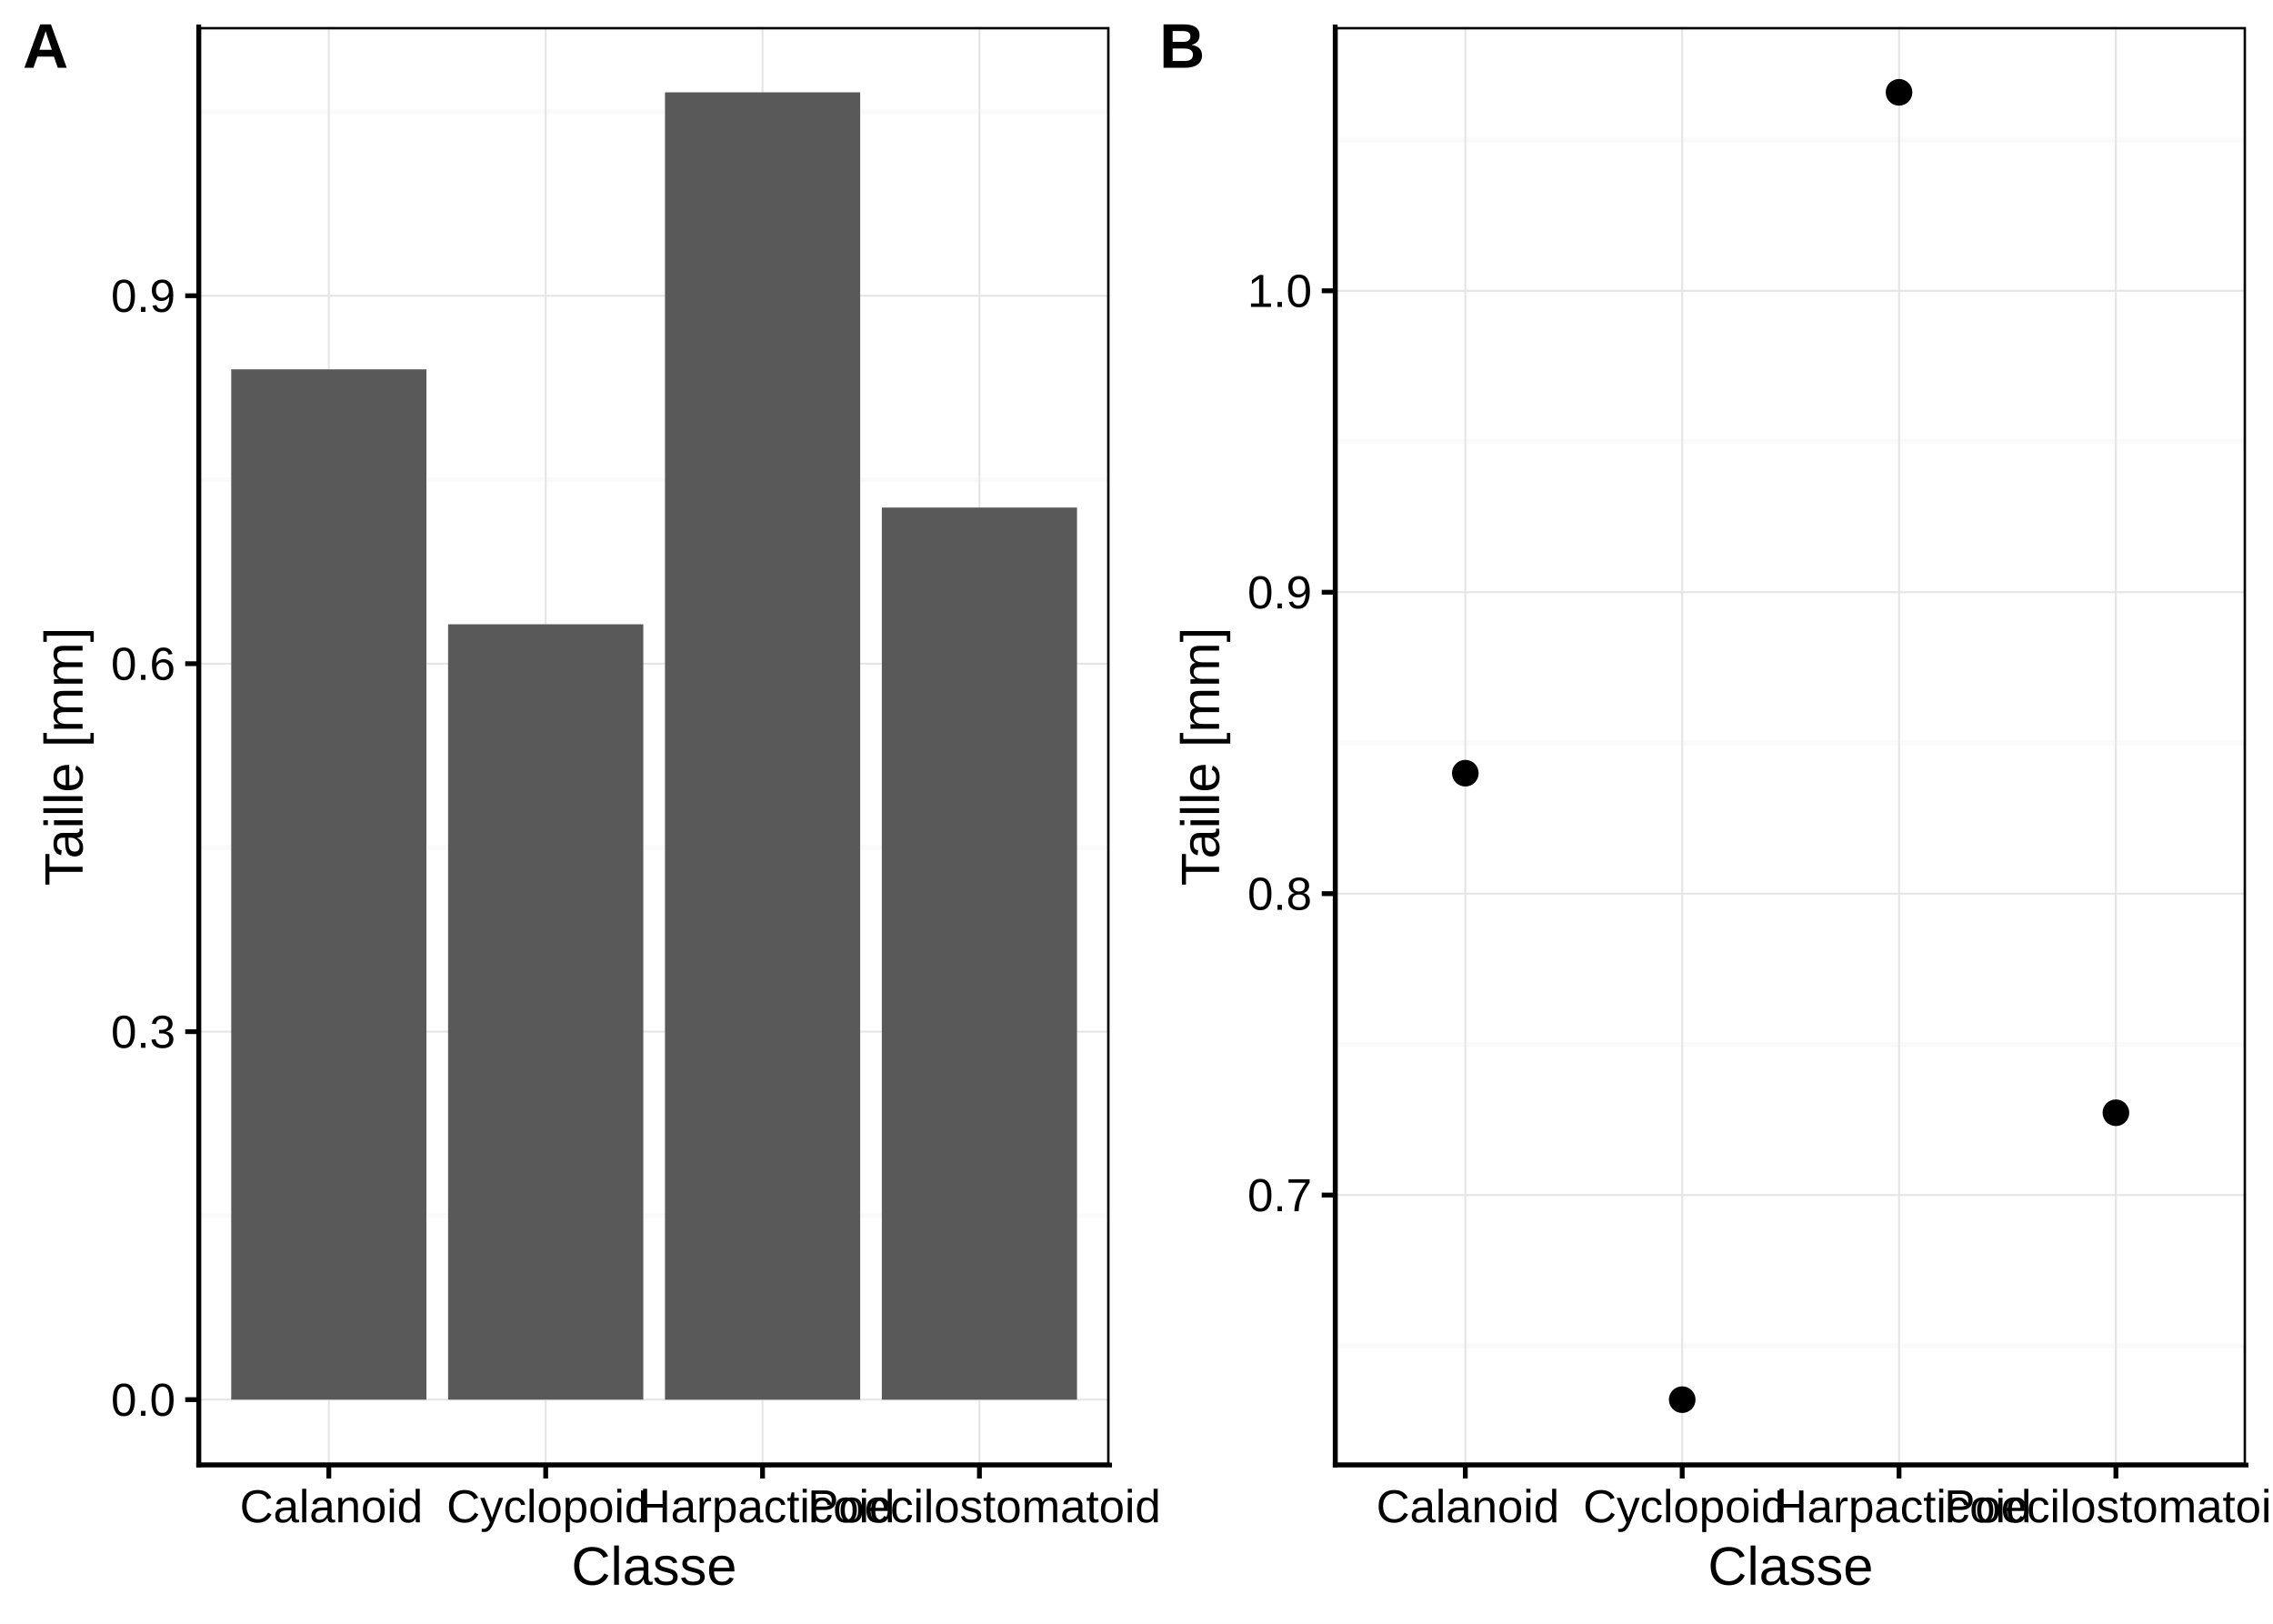
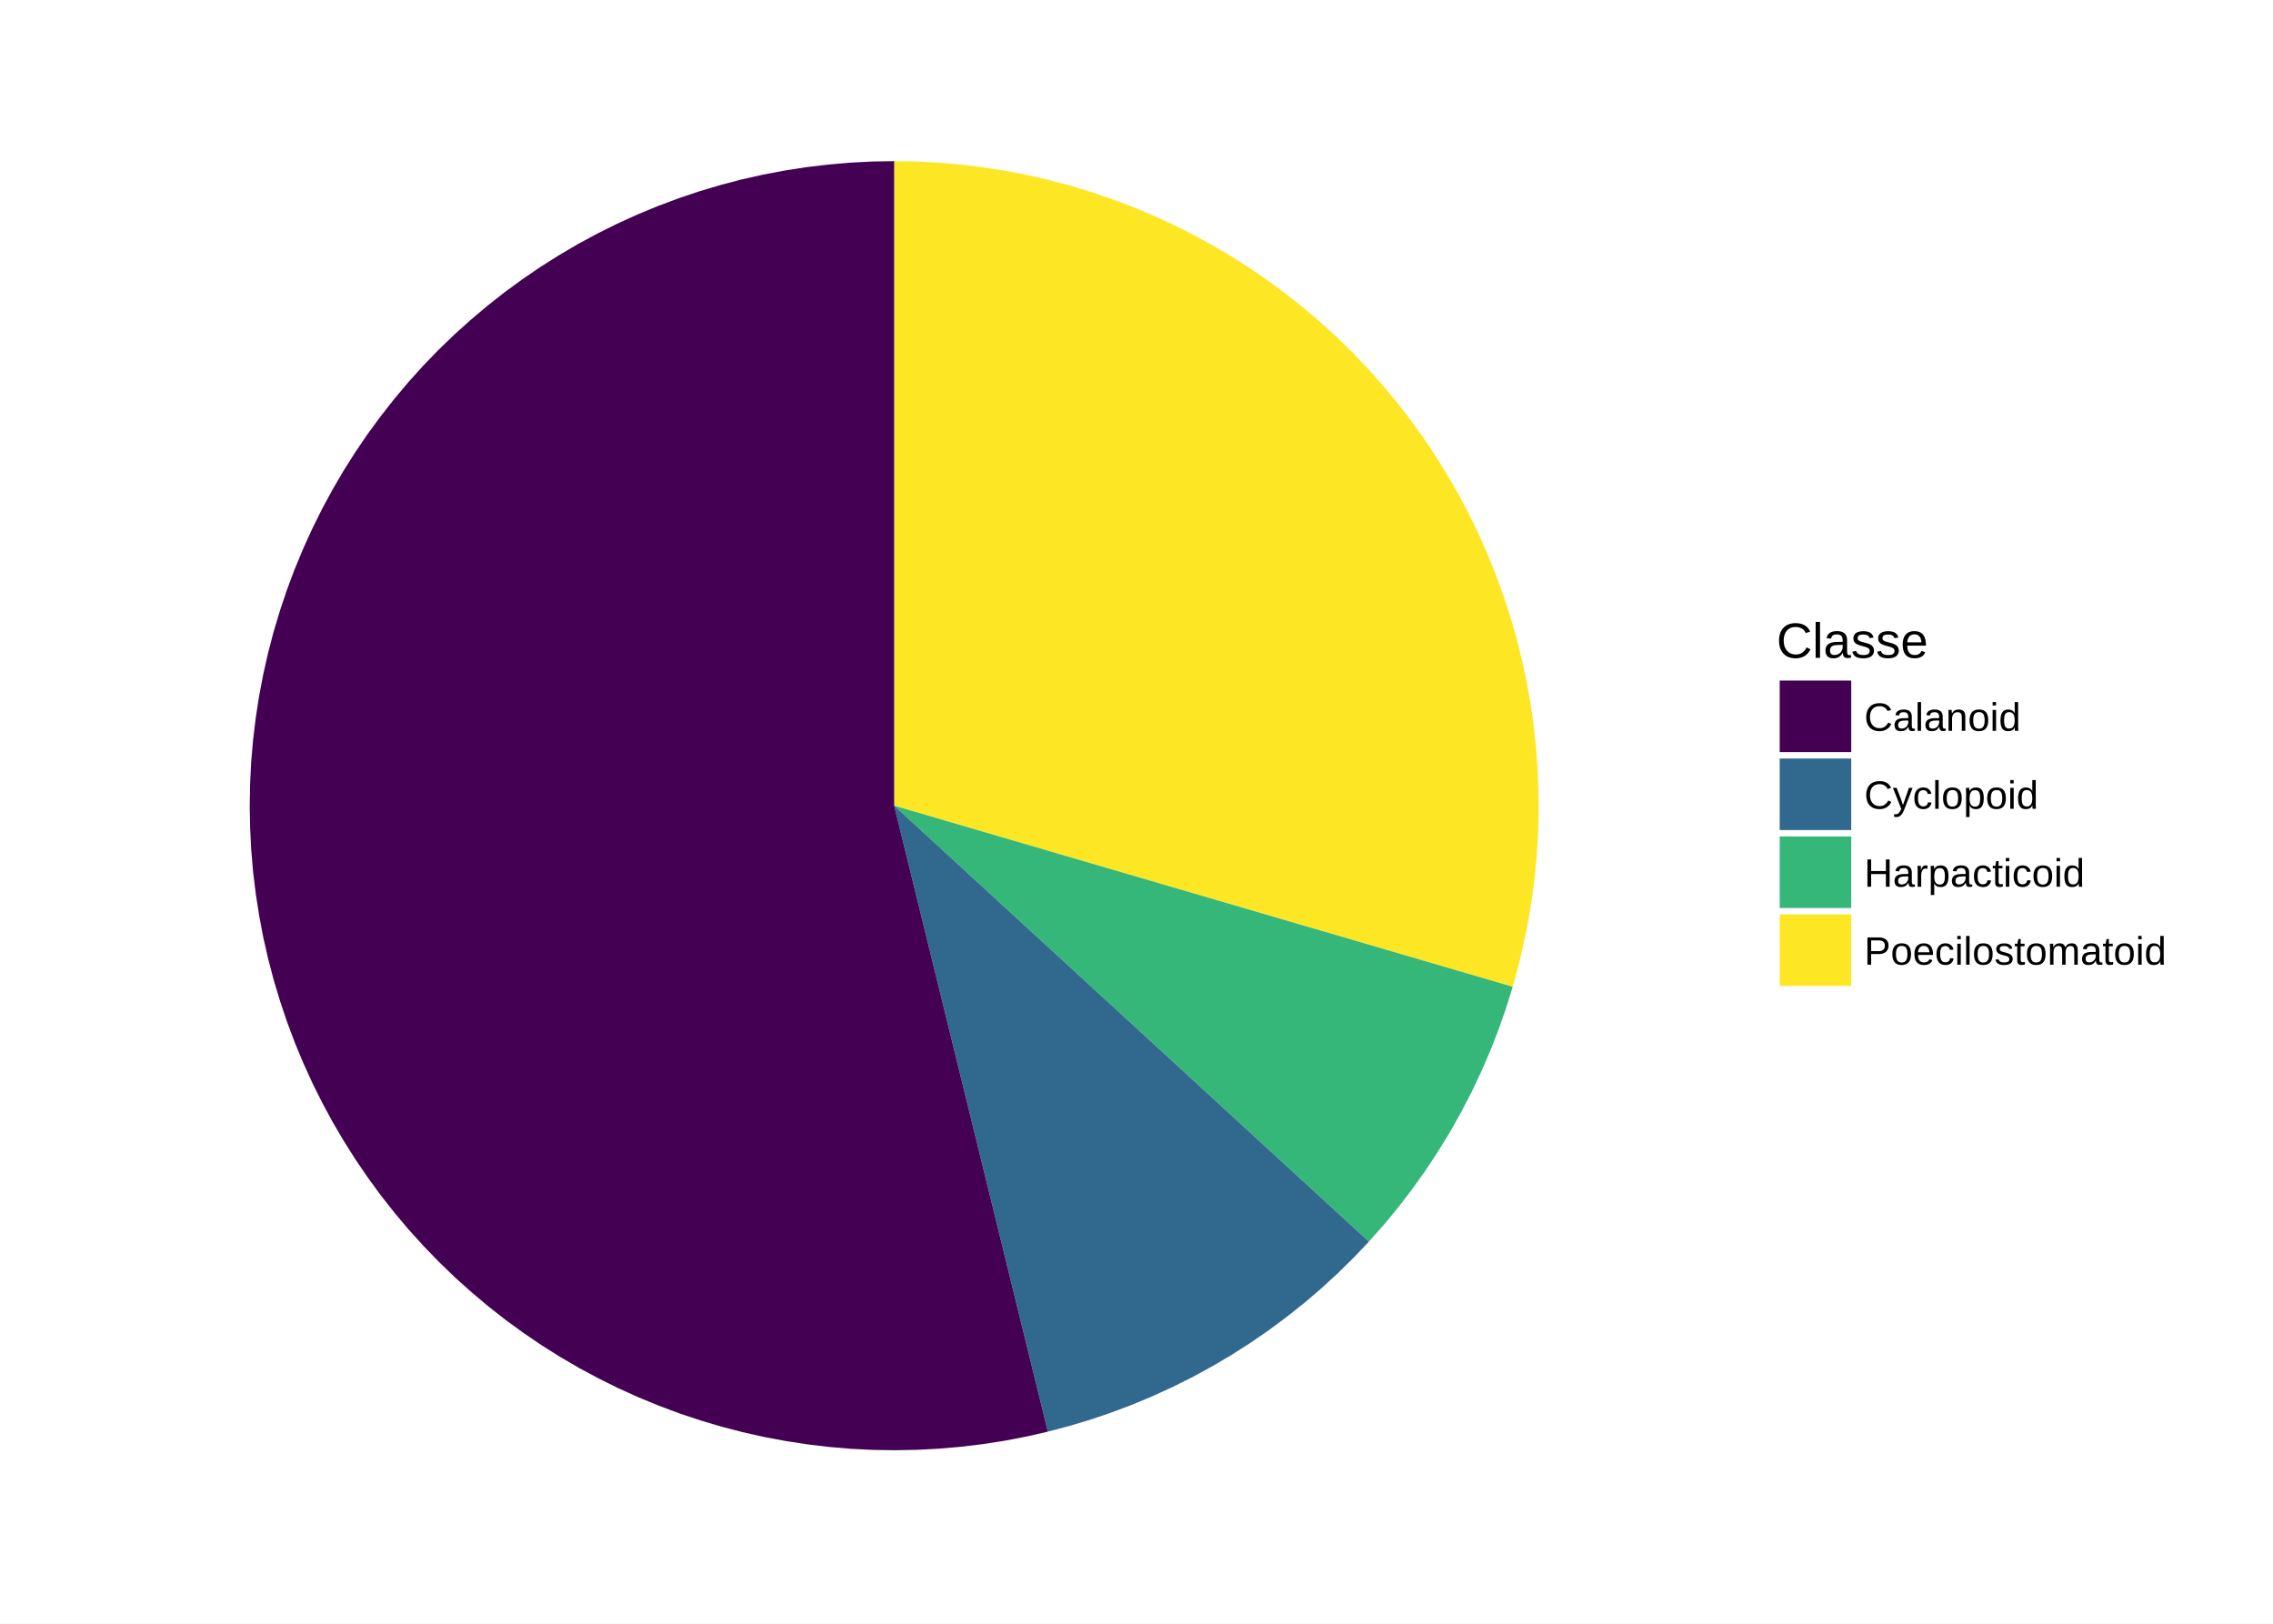
<svg xmlns="http://www.w3.org/2000/svg" viewBox="0 0 504.00 360.00">
  <defs>
    <style type="text/css">
    line, polyline, path, rect, circle {
      fill: none;
      stroke: #000000;
      stroke-linecap: round;
      stroke-linejoin: round;
      stroke-miterlimit: 10.00;
    }
  </style>
  </defs>
  <rect width="100%" height="100%" style="stroke: none; fill: #FFFFFF;" />
  <defs>
-     <clipPath id="cpMHwyNTJ8MzYwfDA=">
-       <rect x="0.00" y="0.00" width="252.00" height="360.00" />
+     <clipPath id="cpMTYuOTAzNHw0ODcuMDk3fDM2MHww">
+       <rect x="16.90" y="0.00" width="470.19" height="360.00" />
    </clipPath>
  </defs>
-   <rect x="0.00" y="0.00" width="252.00" height="360.00" style="stroke-width: 0.00; stroke: none;" clip-path="url(#cpMHwyNTJ8MzYwfDA=)" />
  <defs>
    <clipPath id="cpMHw1MDR8MzYwfDA=">
      <rect x="0.00" y="0.00" width="504.00" height="360.00" />
    </clipPath>
  </defs>
  <defs>
-     <clipPath id="cpNDQuMDU5MXwyNDYuMDIyfDMyNC44MXw1Ljk3NzU4">
-       <rect x="44.06" y="5.98" width="201.96" height="318.83" />
+     <clipPath id="cpMTkuNjQzMXwzNzYuOTAzfDM1Ny4yNnww">
+       <rect x="19.64" y="0.00" width="357.26" height="357.26" />
    </clipPath>
  </defs>
-   <rect x="44.06" y="5.98" width="201.96" height="318.83" style="stroke-width: 0.00; stroke: none; fill: #FFFFFF;" clip-path="url(#cpNDQuMDU5MXwyNDYuMDIyfDMyNC44MXw1Ljk3NzU4)" />
-   <polyline points="44.06,269.53 246.02,269.53 " style="stroke-width: 1.07; stroke: #FAFAFA; stroke-linecap: butt;" clip-path="url(#cpNDQuMDU5MXwyNDYuMDIyfDMyNC44MXw1Ljk3NzU4)" />
-   <polyline points="44.06,187.94 246.02,187.94 " style="stroke-width: 1.07; stroke: #FAFAFA; stroke-linecap: butt;" clip-path="url(#cpNDQuMDU5MXwyNDYuMDIyfDMyNC44MXw1Ljk3NzU4)" />
-   <polyline points="44.06,106.36 246.02,106.36 " style="stroke-width: 1.07; stroke: #FAFAFA; stroke-linecap: butt;" clip-path="url(#cpNDQuMDU5MXwyNDYuMDIyfDMyNC44MXw1Ljk3NzU4)" />
-   <polyline points="44.06,24.78 246.02,24.78 " style="stroke-width: 1.07; stroke: #FAFAFA; stroke-linecap: butt;" clip-path="url(#cpNDQuMDU5MXwyNDYuMDIyfDMyNC44MXw1Ljk3NzU4)" />
-   <polyline points="44.06,310.32 246.02,310.32 " style="stroke-width: 0.43; stroke: #E5E5E5; stroke-linecap: butt;" clip-path="url(#cpNDQuMDU5MXwyNDYuMDIyfDMyNC44MXw1Ljk3NzU4)" />
-   <polyline points="44.06,228.73 246.02,228.73 " style="stroke-width: 0.43; stroke: #E5E5E5; stroke-linecap: butt;" clip-path="url(#cpNDQuMDU5MXwyNDYuMDIyfDMyNC44MXw1Ljk3NzU4)" />
-   <polyline points="44.06,147.15 246.02,147.15 " style="stroke-width: 0.43; stroke: #E5E5E5; stroke-linecap: butt;" clip-path="url(#cpNDQuMDU5MXwyNDYuMDIyfDMyNC44MXw1Ljk3NzU4)" />
-   <polyline points="44.06,65.57 246.02,65.57 " style="stroke-width: 0.43; stroke: #E5E5E5; stroke-linecap: butt;" clip-path="url(#cpNDQuMDU5MXwyNDYuMDIyfDMyNC44MXw1Ljk3NzU4)" />
-   <polyline points="72.91,324.81 72.91,5.98 " style="stroke-width: 0.43; stroke: #E5E5E5; stroke-linecap: butt;" clip-path="url(#cpNDQuMDU5MXwyNDYuMDIyfDMyNC44MXw1Ljk3NzU4)" />
-   <polyline points="121.00,324.81 121.00,5.98 " style="stroke-width: 0.43; stroke: #E5E5E5; stroke-linecap: butt;" clip-path="url(#cpNDQuMDU5MXwyNDYuMDIyfDMyNC44MXw1Ljk3NzU4)" />
-   <polyline points="169.08,324.81 169.08,5.98 " style="stroke-width: 0.43; stroke: #E5E5E5; stroke-linecap: butt;" clip-path="url(#cpNDQuMDU5MXwyNDYuMDIyfDMyNC44MXw1Ljk3NzU4)" />
-   <polyline points="217.17,324.81 217.17,5.98 " style="stroke-width: 0.43; stroke: #E5E5E5; stroke-linecap: butt;" clip-path="url(#cpNDQuMDU5MXwyNDYuMDIyfDMyNC44MXw1Ljk3NzU4)" />
-   <rect x="51.27" y="81.89" width="43.28" height="228.42" style="stroke-width: 1.07; stroke: none; stroke-linecap: butt; fill: #595959;" clip-path="url(#cpNDQuMDU5MXwyNDYuMDIyfDMyNC44MXw1Ljk3NzU4)" />
-   <rect x="99.36" y="138.41" width="43.28" height="171.90" style="stroke-width: 1.07; stroke: none; stroke-linecap: butt; fill: #595959;" clip-path="url(#cpNDQuMDU5MXwyNDYuMDIyfDMyNC44MXw1Ljk3NzU4)" />
-   <rect x="147.45" y="20.47" width="43.28" height="289.85" style="stroke-width: 1.07; stroke: none; stroke-linecap: butt; fill: #595959;" clip-path="url(#cpNDQuMDU5MXwyNDYuMDIyfDMyNC44MXw1Ljk3NzU4)" />
-   <rect x="195.53" y="112.53" width="43.28" height="197.79" style="stroke-width: 1.07; stroke: none; stroke-linecap: butt; fill: #595959;" clip-path="url(#cpNDQuMDU5MXwyNDYuMDIyfDMyNC44MXw1Ljk3NzU4)" />
-   <rect x="44.06" y="5.98" width="201.96" height="318.83" style="stroke-width: 1.07;" clip-path="url(#cpNDQuMDU5MXwyNDYuMDIyfDMyNC44MXw1Ljk3NzU4)" />
+   <polyline points="198.27,178.63 203.00,180.01 207.73,181.40 212.46,182.78 217.19,184.17 221.92,185.55 226.65,186.94 231.38,188.32 236.11,189.71 240.84,191.09 245.57,192.48 250.29,193.86 255.02,195.24 259.75,196.63 264.48,198.01 269.21,199.40 273.94,200.78 278.67,202.17 283.40,203.55 288.13,204.94 292.86,206.32 297.59,207.70 302.32,209.09 307.05,210.47 311.77,211.86 316.50,213.24 321.23,214.63 325.96,216.01 330.69,217.40 335.42,218.78 336.72,214.05 337.85,209.27 338.82,204.45 339.63,199.61 340.27,194.74 340.74,189.85 341.04,184.95 341.17,180.04 341.13,175.13 340.93,170.23 340.56,165.33 340.02,160.45 339.31,155.59 338.43,150.76 337.39,145.96 336.19,141.20 334.82,136.49 333.29,131.82 331.60,127.21 329.76,122.66 327.76,118.17 325.61,113.76 323.30,109.42 320.85,105.17 318.25,101.00 315.52,96.92 312.64,92.95 309.63,89.07 306.49,85.29 303.21,81.63 299.82,78.08 296.31,74.65 292.68,71.35 288.93,68.17 285.09,65.12 281.13,62.20 277.09,59.42 272.94,56.79 268.71,54.29 264.40,51.95 260.01,49.75 255.54,47.70 251.01,45.81 246.42,44.08 241.77,42.51 237.07,41.09 232.32,39.84 227.53,38.75 222.71,37.83 217.85,37.07 212.98,36.48 208.09,36.06 203.18,35.81 198.27,35.73 198.27,40.65 198.27,45.58 198.27,50.51 198.27,55.44 198.27,60.36 198.27,65.29 198.27,70.22 198.27,75.15 198.27,80.08 198.27,85.00 198.27,89.93 198.27,94.86 198.27,99.79 198.27,104.71 198.27,109.64 198.27,114.57 198.27,119.50 198.27,124.43 198.27,129.35 198.27,134.28 198.27,139.21 198.27,144.14 198.27,149.06 198.27,153.99 198.27,158.92 198.27,163.85 198.27,168.77 198.27,173.70 198.27,178.63 198.27,178.63 " style="stroke-width: 1.07; stroke: none; fill: #FDE725;" clip-path="url(#cpMTkuNjQzMXwzNzYuOTAzfDM1Ny4yNnww)" />
+   <polyline points="198.27,178.63 201.90,181.96 205.53,185.30 209.16,188.63 212.79,191.96 216.42,195.30 220.05,198.63 223.68,201.96 227.31,205.29 230.94,208.63 234.57,211.96 238.20,215.29 241.83,218.63 245.46,221.96 249.09,225.29 252.72,228.62 256.35,231.96 259.98,235.29 263.61,238.62 267.24,241.96 270.86,245.29 274.49,248.62 278.12,251.96 281.75,255.29 285.38,258.62 289.01,261.95 292.64,265.29 296.27,268.62 299.90,271.95 303.53,275.29 306.87,271.52 310.07,267.64 313.14,263.64 316.06,259.54 318.84,255.34 321.47,251.05 323.94,246.66 326.26,242.20 328.42,237.65 330.42,233.03 332.25,228.34 333.92,223.59 335.42,218.78 330.69,217.40 325.96,216.01 321.23,214.63 316.50,213.24 311.77,211.86 307.05,210.47 302.32,209.09 297.59,207.70 292.86,206.32 288.13,204.94 283.40,203.55 278.67,202.17 273.94,200.78 269.21,199.40 264.48,198.01 259.75,196.63 255.02,195.24 250.29,193.86 245.57,192.48 240.84,191.09 236.11,189.71 231.38,188.32 226.65,186.94 221.92,185.55 217.19,184.17 212.46,182.78 207.73,181.40 203.00,180.01 198.27,178.63 198.27,178.63 " style="stroke-width: 1.07; stroke: none; fill: #35B779;" clip-path="url(#cpMTkuNjQzMXwzNzYuOTAzfDM1Ny4yNnww)" />
+   <polyline points="198.27,178.63 199.45,183.42 200.62,188.20 201.80,192.99 202.97,197.77 204.15,202.56 205.32,207.34 206.50,212.13 207.67,216.91 208.85,221.70 210.02,226.49 211.20,231.27 212.37,236.06 213.55,240.84 214.72,245.63 215.90,250.41 217.07,255.20 218.25,259.99 219.42,264.77 220.60,269.56 221.77,274.34 222.95,279.13 224.12,283.91 225.30,288.70 226.47,293.48 227.65,298.27 228.82,303.06 230.00,307.84 231.17,312.63 232.35,317.41 237.12,316.15 241.85,314.73 246.52,313.14 251.14,311.40 255.69,309.49 260.18,307.43 264.59,305.22 268.92,302.85 273.17,300.34 277.33,297.68 281.39,294.88 285.35,291.94 289.22,288.86 292.97,285.66 296.61,282.32 300.13,278.86 303.53,275.29 299.90,271.95 296.27,268.62 292.64,265.29 289.01,261.95 285.38,258.62 281.75,255.29 278.12,251.96 274.49,248.62 270.86,245.29 267.24,241.96 263.61,238.62 259.98,235.29 256.35,231.96 252.72,228.62 249.09,225.29 245.46,221.96 241.83,218.63 238.20,215.29 234.57,211.96 230.94,208.63 227.31,205.29 223.68,201.96 220.05,198.63 216.42,195.30 212.79,191.96 209.16,188.63 205.53,185.30 201.90,181.96 198.27,178.63 198.27,178.63 " style="stroke-width: 1.07; stroke: none; fill: #31688E;" clip-path="url(#cpMTkuNjQzMXwzNzYuOTAzfDM1Ny4yNnww)" />
+   <polyline points="198.27,178.63 198.27,173.70 198.27,168.77 198.27,163.85 198.27,158.92 198.27,153.99 198.27,149.06 198.27,144.14 198.27,139.21 198.27,134.28 198.27,129.35 198.27,124.43 198.27,119.50 198.27,114.57 198.27,109.64 198.27,104.71 198.27,99.79 198.27,94.86 198.27,89.93 198.27,85.00 198.27,80.08 198.27,75.15 198.27,70.22 198.27,65.29 198.27,60.36 198.27,55.44 198.27,50.51 198.27,45.58 198.27,40.65 198.27,35.73 193.39,35.81 188.52,36.06 183.65,36.48 178.80,37.06 173.98,37.81 169.18,38.72 164.42,39.79 159.70,41.03 155.02,42.43 150.39,43.99 145.82,45.70 141.31,47.57 136.87,49.59 132.50,51.76 128.20,54.08 123.99,56.55 119.86,59.16 115.83,61.91 111.89,64.79 108.05,67.81 104.32,70.96 100.69,74.23 97.18,77.62 93.79,81.13 90.52,84.76 87.38,88.50 84.37,92.34 81.48,96.28 78.74,100.31 76.13,104.44 73.67,108.66 71.35,112.96 69.18,117.33 67.17,121.77 65.30,126.29 63.59,130.86 62.04,135.49 60.64,140.17 59.41,144.89 58.34,149.65 57.43,154.45 56.69,159.27 56.11,164.12 55.69,168.99 55.45,173.86 55.37,178.74 55.46,183.63 55.71,188.50 56.13,193.37 56.72,198.21 57.47,203.04 58.38,207.83 59.46,212.59 60.70,217.31 62.11,221.99 63.67,226.62 65.38,231.19 67.26,235.70 69.28,240.14 71.46,244.51 73.78,248.80 76.25,253.01 78.87,257.14 81.62,261.17 84.50,265.11 87.52,268.94 90.67,272.67 93.95,276.29 97.35,279.80 100.86,283.19 104.49,286.45 108.23,289.60 112.07,292.61 116.01,295.48 120.05,298.23 124.18,300.83 128.40,303.29 132.70,305.60 137.08,307.77 141.52,309.78 146.04,311.64 150.61,313.35 155.24,314.90 159.92,316.29 164.64,317.52 169.41,318.59 174.21,319.49 179.03,320.23 183.88,320.81 188.74,321.22 193.62,321.46 198.50,321.53 203.38,321.44 208.26,321.18 213.12,320.76 217.97,320.17 222.79,319.42 227.59,318.50 232.35,317.41 231.17,312.63 230.00,307.84 228.82,303.06 227.65,298.27 226.47,293.48 225.30,288.70 224.12,283.91 222.95,279.13 221.77,274.34 220.60,269.56 219.42,264.77 218.25,259.99 217.07,255.20 215.90,250.41 214.72,245.63 213.55,240.84 212.37,236.06 211.20,231.27 210.02,226.49 208.85,221.70 207.67,216.91 206.50,212.13 205.32,207.34 204.15,202.56 202.97,197.77 201.80,192.99 200.62,188.20 199.45,183.42 198.27,178.63 198.27,178.63 " style="stroke-width: 1.07; stroke: none; fill: #440154;" clip-path="url(#cpMTkuNjQzMXwzNzYuOTAzfDM1Ny4yNnww)" />
  <defs>
    <clipPath id="cpMHw1MDR8MzYwfDA=">
      <rect x="0.00" y="0.00" width="504.00" height="360.00" />
    </clipPath>
  </defs>
-   <polyline points="44.06,324.81 44.06,5.98 " style="stroke-width: 1.07; stroke-linecap: square;" clip-path="url(#cpMHw1MDR8MzYwfDA=)" />
  <g clip-path="url(#cpMHw1MDR8MzYwfDA=)">
-     <text x="24.61" y="313.90" style="font-size: 10.28px; font-family: Arial;" textLength="13.90px" lengthAdjust="spacingAndGlyphs">0.0</text>
+     <text x="393.91" y="145.85" style="font-size: 11.00px; font-family: Arial;" textLength="33.62px" lengthAdjust="spacingAndGlyphs">Classe</text>
+   </g>
+   <rect x="394.62" y="150.89" width="15.86" height="15.86" style="stroke-width: 1.07; stroke: none; stroke-linejoin: miter; fill: #440154;" clip-path="url(#cpMHw1MDR8MzYwfDA=)" />
+   <rect x="394.62" y="168.17" width="15.86" height="15.86" style="stroke-width: 1.07; stroke: none; stroke-linejoin: miter; fill: #31688E;" clip-path="url(#cpMHw1MDR8MzYwfDA=)" />
+   <rect x="394.62" y="185.45" width="15.86" height="15.86" style="stroke-width: 1.07; stroke: none; stroke-linejoin: miter; fill: #35B779;" clip-path="url(#cpMHw1MDR8MzYwfDA=)" />
+   <rect x="394.62" y="202.73" width="15.86" height="15.86" style="stroke-width: 1.07; stroke: none; stroke-linejoin: miter; fill: #FDE725;" clip-path="url(#cpMHw1MDR8MzYwfDA=)" />
+   <g clip-path="url(#cpMHw1MDR8MzYwfDA=)">
+     <text x="413.35" y="162.04" style="font-size: 8.80px; font-family: Arial;" textLength="35.53px" lengthAdjust="spacingAndGlyphs">Calanoid</text>
  </g>
  <g clip-path="url(#cpMHw1MDR8MzYwfDA=)">
-     <text x="24.61" y="232.31" style="font-size: 10.28px; font-family: Arial;" textLength="13.90px" lengthAdjust="spacingAndGlyphs">0.3</text>
+     <text x="413.35" y="179.32" style="font-size: 8.80px; font-family: Arial;" textLength="39.52px" lengthAdjust="spacingAndGlyphs">Cyclopoid</text>
  </g>
  <g clip-path="url(#cpMHw1MDR8MzYwfDA=)">
-     <text x="24.61" y="150.73" style="font-size: 10.28px; font-family: Arial;" textLength="13.90px" lengthAdjust="spacingAndGlyphs">0.6</text>
+     <text x="413.35" y="196.60" style="font-size: 8.80px; font-family: Arial;" textLength="50.02px" lengthAdjust="spacingAndGlyphs">Harpacticoid</text>
  </g>
  <g clip-path="url(#cpMHw1MDR8MzYwfDA=)">
-     <text x="24.61" y="69.15" style="font-size: 10.28px; font-family: Arial;" textLength="13.90px" lengthAdjust="spacingAndGlyphs">0.9</text>
-   </g>
-   <polyline points="41.07,310.32 44.06,310.32 " style="stroke-width: 1.07; stroke-linecap: butt;" clip-path="url(#cpMHw1MDR8MzYwfDA=)" />
-   <polyline points="41.07,228.73 44.06,228.73 " style="stroke-width: 1.07; stroke-linecap: butt;" clip-path="url(#cpMHw1MDR8MzYwfDA=)" />
-   <polyline points="41.07,147.15 44.06,147.15 " style="stroke-width: 1.07; stroke-linecap: butt;" clip-path="url(#cpMHw1MDR8MzYwfDA=)" />
-   <polyline points="41.07,65.57 44.06,65.57 " style="stroke-width: 1.07; stroke-linecap: butt;" clip-path="url(#cpMHw1MDR8MzYwfDA=)" />
-   <polyline points="44.06,324.81 246.02,324.81 " style="stroke-width: 1.07; stroke-linecap: square;" clip-path="url(#cpMHw1MDR8MzYwfDA=)" />
-   <polyline points="72.91,327.80 72.91,324.81 " style="stroke-width: 1.07; stroke-linecap: butt;" clip-path="url(#cpMHw1MDR8MzYwfDA=)" />
-   <polyline points="121.00,327.80 121.00,324.81 " style="stroke-width: 1.07; stroke-linecap: butt;" clip-path="url(#cpMHw1MDR8MzYwfDA=)" />
-   <polyline points="169.08,327.80 169.08,324.81 " style="stroke-width: 1.07; stroke-linecap: butt;" clip-path="url(#cpMHw1MDR8MzYwfDA=)" />
-   <polyline points="217.17,327.80 217.17,324.81 " style="stroke-width: 1.07; stroke-linecap: butt;" clip-path="url(#cpMHw1MDR8MzYwfDA=)" />
-   <g clip-path="url(#cpMHw1MDR8MzYwfDA=)">
-     <text x="53.17" y="337.52" style="font-size: 10.28px; font-family: Arial;" textLength="39.47px" lengthAdjust="spacingAndGlyphs">Calanoid</text>
-   </g>
-   <g clip-path="url(#cpMHw1MDR8MzYwfDA=)">
-     <text x="99.04" y="337.52" style="font-size: 10.28px; font-family: Arial;" textLength="43.91px" lengthAdjust="spacingAndGlyphs">Cyclopoid</text>
-   </g>
-   <g clip-path="url(#cpMHw1MDR8MzYwfDA=)">
-     <text x="141.29" y="337.52" style="font-size: 10.28px; font-family: Arial;" textLength="55.58px" lengthAdjust="spacingAndGlyphs">Harpacticoid</text>
-   </g>
-   <g clip-path="url(#cpMHw1MDR8MzYwfDA=)">
-     <text x="179.09" y="337.52" style="font-size: 10.28px; font-family: Arial;" textLength="76.15px" lengthAdjust="spacingAndGlyphs">Poecilostomatoid</text>
-   </g>
-   <g clip-path="url(#cpMHw1MDR8MzYwfDA=)">
-     <text x="126.70" y="351.35" style="font-size: 12.00px; font-family: Arial;" textLength="36.68px" lengthAdjust="spacingAndGlyphs">Classe</text>
-   </g>
-   <g clip-path="url(#cpMHw1MDR8MzYwfDA=)">
-     <text transform="translate(18.31,196.40) rotate(-90)" style="font-size: 12.00px; font-family: Arial;" textLength="62.00px" lengthAdjust="spacingAndGlyphs">Taille  [mm]</text>
-   </g>
-   <g clip-path="url(#cpMHw1MDR8MzYwfDA=)">
-     <text x="5.06" y="15.02" style="font-size: 14.00px; font-weight: bold; font-family: Arial;" textLength="10.11px" lengthAdjust="spacingAndGlyphs">A</text>
-   </g>
-   <defs>
-     <clipPath id="cpMjUyfDUwNHwzNjB8MA==">
-       <rect x="252.00" y="0.00" width="252.00" height="360.00" />
-     </clipPath>
-   </defs>
-   <rect x="252.00" y="0.00" width="252.00" height="360.00" style="stroke-width: 0.00; stroke: none;" clip-path="url(#cpMjUyfDUwNHwzNjB8MA==)" />
-   <defs>
-     <clipPath id="cpMHw1MDR8MzYwfDA=">
-       <rect x="0.00" y="0.00" width="504.00" height="360.00" />
-     </clipPath>
-   </defs>
-   <defs>
-     <clipPath id="cpMjk2LjA1OXw0OTguMDIyfDMyNC44MXw1Ljk3NzU4">
-       <rect x="296.06" y="5.98" width="201.96" height="318.83" />
-     </clipPath>
-   </defs>
-   <rect x="296.06" y="5.98" width="201.96" height="318.83" style="stroke-width: 0.00; stroke: none; fill: #FFFFFF;" clip-path="url(#cpMjk2LjA1OXw0OTguMDIyfDMyNC44MXw1Ljk3NzU4)" />
-   <polyline points="296.06,298.38 498.02,298.38 " style="stroke-width: 1.07; stroke: #FAFAFA; stroke-linecap: butt;" clip-path="url(#cpMjk2LjA1OXw0OTguMDIyfDMyNC44MXw1Ljk3NzU4)" />
-   <polyline points="296.06,231.55 498.02,231.55 " style="stroke-width: 1.07; stroke: #FAFAFA; stroke-linecap: butt;" clip-path="url(#cpMjk2LjA1OXw0OTguMDIyfDMyNC44MXw1Ljk3NzU4)" />
-   <polyline points="296.06,164.72 498.02,164.72 " style="stroke-width: 1.07; stroke: #FAFAFA; stroke-linecap: butt;" clip-path="url(#cpMjk2LjA1OXw0OTguMDIyfDMyNC44MXw1Ljk3NzU4)" />
-   <polyline points="296.06,97.88 498.02,97.88 " style="stroke-width: 1.07; stroke: #FAFAFA; stroke-linecap: butt;" clip-path="url(#cpMjk2LjA1OXw0OTguMDIyfDMyNC44MXw1Ljk3NzU4)" />
-   <polyline points="296.06,31.05 498.02,31.05 " style="stroke-width: 1.07; stroke: #FAFAFA; stroke-linecap: butt;" clip-path="url(#cpMjk2LjA1OXw0OTguMDIyfDMyNC44MXw1Ljk3NzU4)" />
-   <polyline points="296.06,264.96 498.02,264.96 " style="stroke-width: 0.43; stroke: #E5E5E5; stroke-linecap: butt;" clip-path="url(#cpMjk2LjA1OXw0OTguMDIyfDMyNC44MXw1Ljk3NzU4)" />
-   <polyline points="296.06,198.13 498.02,198.13 " style="stroke-width: 0.43; stroke: #E5E5E5; stroke-linecap: butt;" clip-path="url(#cpMjk2LjA1OXw0OTguMDIyfDMyNC44MXw1Ljk3NzU4)" />
-   <polyline points="296.06,131.30 498.02,131.30 " style="stroke-width: 0.43; stroke: #E5E5E5; stroke-linecap: butt;" clip-path="url(#cpMjk2LjA1OXw0OTguMDIyfDMyNC44MXw1Ljk3NzU4)" />
-   <polyline points="296.06,64.47 498.02,64.47 " style="stroke-width: 0.43; stroke: #E5E5E5; stroke-linecap: butt;" clip-path="url(#cpMjk2LjA1OXw0OTguMDIyfDMyNC44MXw1Ljk3NzU4)" />
-   <polyline points="324.91,324.81 324.91,5.98 " style="stroke-width: 0.43; stroke: #E5E5E5; stroke-linecap: butt;" clip-path="url(#cpMjk2LjA1OXw0OTguMDIyfDMyNC44MXw1Ljk3NzU4)" />
-   <polyline points="373.00,324.81 373.00,5.98 " style="stroke-width: 0.43; stroke: #E5E5E5; stroke-linecap: butt;" clip-path="url(#cpMjk2LjA1OXw0OTguMDIyfDMyNC44MXw1Ljk3NzU4)" />
-   <polyline points="421.08,324.81 421.08,5.98 " style="stroke-width: 0.43; stroke: #E5E5E5; stroke-linecap: butt;" clip-path="url(#cpMjk2LjA1OXw0OTguMDIyfDMyNC44MXw1Ljk3NzU4)" />
-   <polyline points="469.17,324.81 469.17,5.98 " style="stroke-width: 0.43; stroke: #E5E5E5; stroke-linecap: butt;" clip-path="url(#cpMjk2LjA1OXw0OTguMDIyfDMyNC44MXw1Ljk3NzU4)" />
-   <circle cx="324.91" cy="171.42" r="1.95pt" style="stroke-width: 0.71; fill: #000000;" clip-path="url(#cpMjk2LjA1OXw0OTguMDIyfDMyNC44MXw1Ljk3NzU4)" />
-   <circle cx="373.00" cy="310.32" r="1.95pt" style="stroke-width: 0.71; fill: #000000;" clip-path="url(#cpMjk2LjA1OXw0OTguMDIyfDMyNC44MXw1Ljk3NzU4)" />
-   <circle cx="421.08" cy="20.47" r="1.95pt" style="stroke-width: 0.71; fill: #000000;" clip-path="url(#cpMjk2LjA1OXw0OTguMDIyfDMyNC44MXw1Ljk3NzU4)" />
-   <circle cx="469.17" cy="246.71" r="1.95pt" style="stroke-width: 0.71; fill: #000000;" clip-path="url(#cpMjk2LjA1OXw0OTguMDIyfDMyNC44MXw1Ljk3NzU4)" />
-   <rect x="296.06" y="5.98" width="201.96" height="318.83" style="stroke-width: 1.07;" clip-path="url(#cpMjk2LjA1OXw0OTguMDIyfDMyNC44MXw1Ljk3NzU4)" />
-   <defs>
-     <clipPath id="cpMHw1MDR8MzYwfDA=">
-       <rect x="0.00" y="0.00" width="504.00" height="360.00" />
-     </clipPath>
-   </defs>
-   <polyline points="296.06,324.81 296.06,5.98 " style="stroke-width: 1.07; stroke-linecap: square;" clip-path="url(#cpMHw1MDR8MzYwfDA=)" />
-   <g clip-path="url(#cpMHw1MDR8MzYwfDA=)">
-     <text x="276.61" y="268.54" style="font-size: 10.28px; font-family: Arial;" textLength="13.90px" lengthAdjust="spacingAndGlyphs">0.7</text>
-   </g>
-   <g clip-path="url(#cpMHw1MDR8MzYwfDA=)">
-     <text x="276.61" y="201.71" style="font-size: 10.28px; font-family: Arial;" textLength="13.90px" lengthAdjust="spacingAndGlyphs">0.8</text>
-   </g>
-   <g clip-path="url(#cpMHw1MDR8MzYwfDA=)">
-     <text x="276.61" y="134.88" style="font-size: 10.28px; font-family: Arial;" textLength="13.90px" lengthAdjust="spacingAndGlyphs">0.9</text>
-   </g>
-   <g clip-path="url(#cpMHw1MDR8MzYwfDA=)">
-     <text x="276.61" y="68.05" style="font-size: 10.28px; font-family: Arial;" textLength="13.90px" lengthAdjust="spacingAndGlyphs">1.0</text>
-   </g>
-   <polyline points="293.07,264.96 296.06,264.96 " style="stroke-width: 1.07; stroke-linecap: butt;" clip-path="url(#cpMHw1MDR8MzYwfDA=)" />
-   <polyline points="293.07,198.13 296.06,198.13 " style="stroke-width: 1.07; stroke-linecap: butt;" clip-path="url(#cpMHw1MDR8MzYwfDA=)" />
-   <polyline points="293.07,131.30 296.06,131.30 " style="stroke-width: 1.07; stroke-linecap: butt;" clip-path="url(#cpMHw1MDR8MzYwfDA=)" />
-   <polyline points="293.07,64.47 296.06,64.47 " style="stroke-width: 1.07; stroke-linecap: butt;" clip-path="url(#cpMHw1MDR8MzYwfDA=)" />
-   <polyline points="296.06,324.81 498.02,324.81 " style="stroke-width: 1.07; stroke-linecap: square;" clip-path="url(#cpMHw1MDR8MzYwfDA=)" />
-   <polyline points="324.91,327.80 324.91,324.81 " style="stroke-width: 1.07; stroke-linecap: butt;" clip-path="url(#cpMHw1MDR8MzYwfDA=)" />
-   <polyline points="373.00,327.80 373.00,324.81 " style="stroke-width: 1.07; stroke-linecap: butt;" clip-path="url(#cpMHw1MDR8MzYwfDA=)" />
-   <polyline points="421.08,327.80 421.08,324.81 " style="stroke-width: 1.07; stroke-linecap: butt;" clip-path="url(#cpMHw1MDR8MzYwfDA=)" />
-   <polyline points="469.17,327.80 469.17,324.81 " style="stroke-width: 1.07; stroke-linecap: butt;" clip-path="url(#cpMHw1MDR8MzYwfDA=)" />
-   <g clip-path="url(#cpMHw1MDR8MzYwfDA=)">
-     <text x="305.17" y="337.52" style="font-size: 10.28px; font-family: Arial;" textLength="39.47px" lengthAdjust="spacingAndGlyphs">Calanoid</text>
-   </g>
-   <g clip-path="url(#cpMHw1MDR8MzYwfDA=)">
-     <text x="351.04" y="337.52" style="font-size: 10.28px; font-family: Arial;" textLength="43.91px" lengthAdjust="spacingAndGlyphs">Cyclopoid</text>
-   </g>
-   <g clip-path="url(#cpMHw1MDR8MzYwfDA=)">
-     <text x="393.29" y="337.52" style="font-size: 10.28px; font-family: Arial;" textLength="55.58px" lengthAdjust="spacingAndGlyphs">Harpacticoid</text>
-   </g>
-   <g clip-path="url(#cpMHw1MDR8MzYwfDA=)">
-     <text x="431.09" y="337.52" style="font-size: 10.28px; font-family: Arial;" textLength="76.15px" lengthAdjust="spacingAndGlyphs">Poecilostomatoid</text>
-   </g>
-   <g clip-path="url(#cpMHw1MDR8MzYwfDA=)">
-     <text x="378.70" y="351.35" style="font-size: 12.00px; font-family: Arial;" textLength="36.68px" lengthAdjust="spacingAndGlyphs">Classe</text>
-   </g>
-   <g clip-path="url(#cpMHw1MDR8MzYwfDA=)">
-     <text transform="translate(270.31,196.40) rotate(-90)" style="font-size: 12.00px; font-family: Arial;" textLength="62.00px" lengthAdjust="spacingAndGlyphs">Taille  [mm]</text>
-   </g>
-   <g clip-path="url(#cpMHw1MDR8MzYwfDA=)">
-     <text x="257.06" y="15.02" style="font-size: 14.00px; font-weight: bold; font-family: Arial;" textLength="10.11px" lengthAdjust="spacingAndGlyphs">B</text>
+     <text x="413.35" y="213.88" style="font-size: 8.80px; font-family: Arial;" textLength="68.54px" lengthAdjust="spacingAndGlyphs">Poecilostomatoid</text>
  </g>
</svg>
